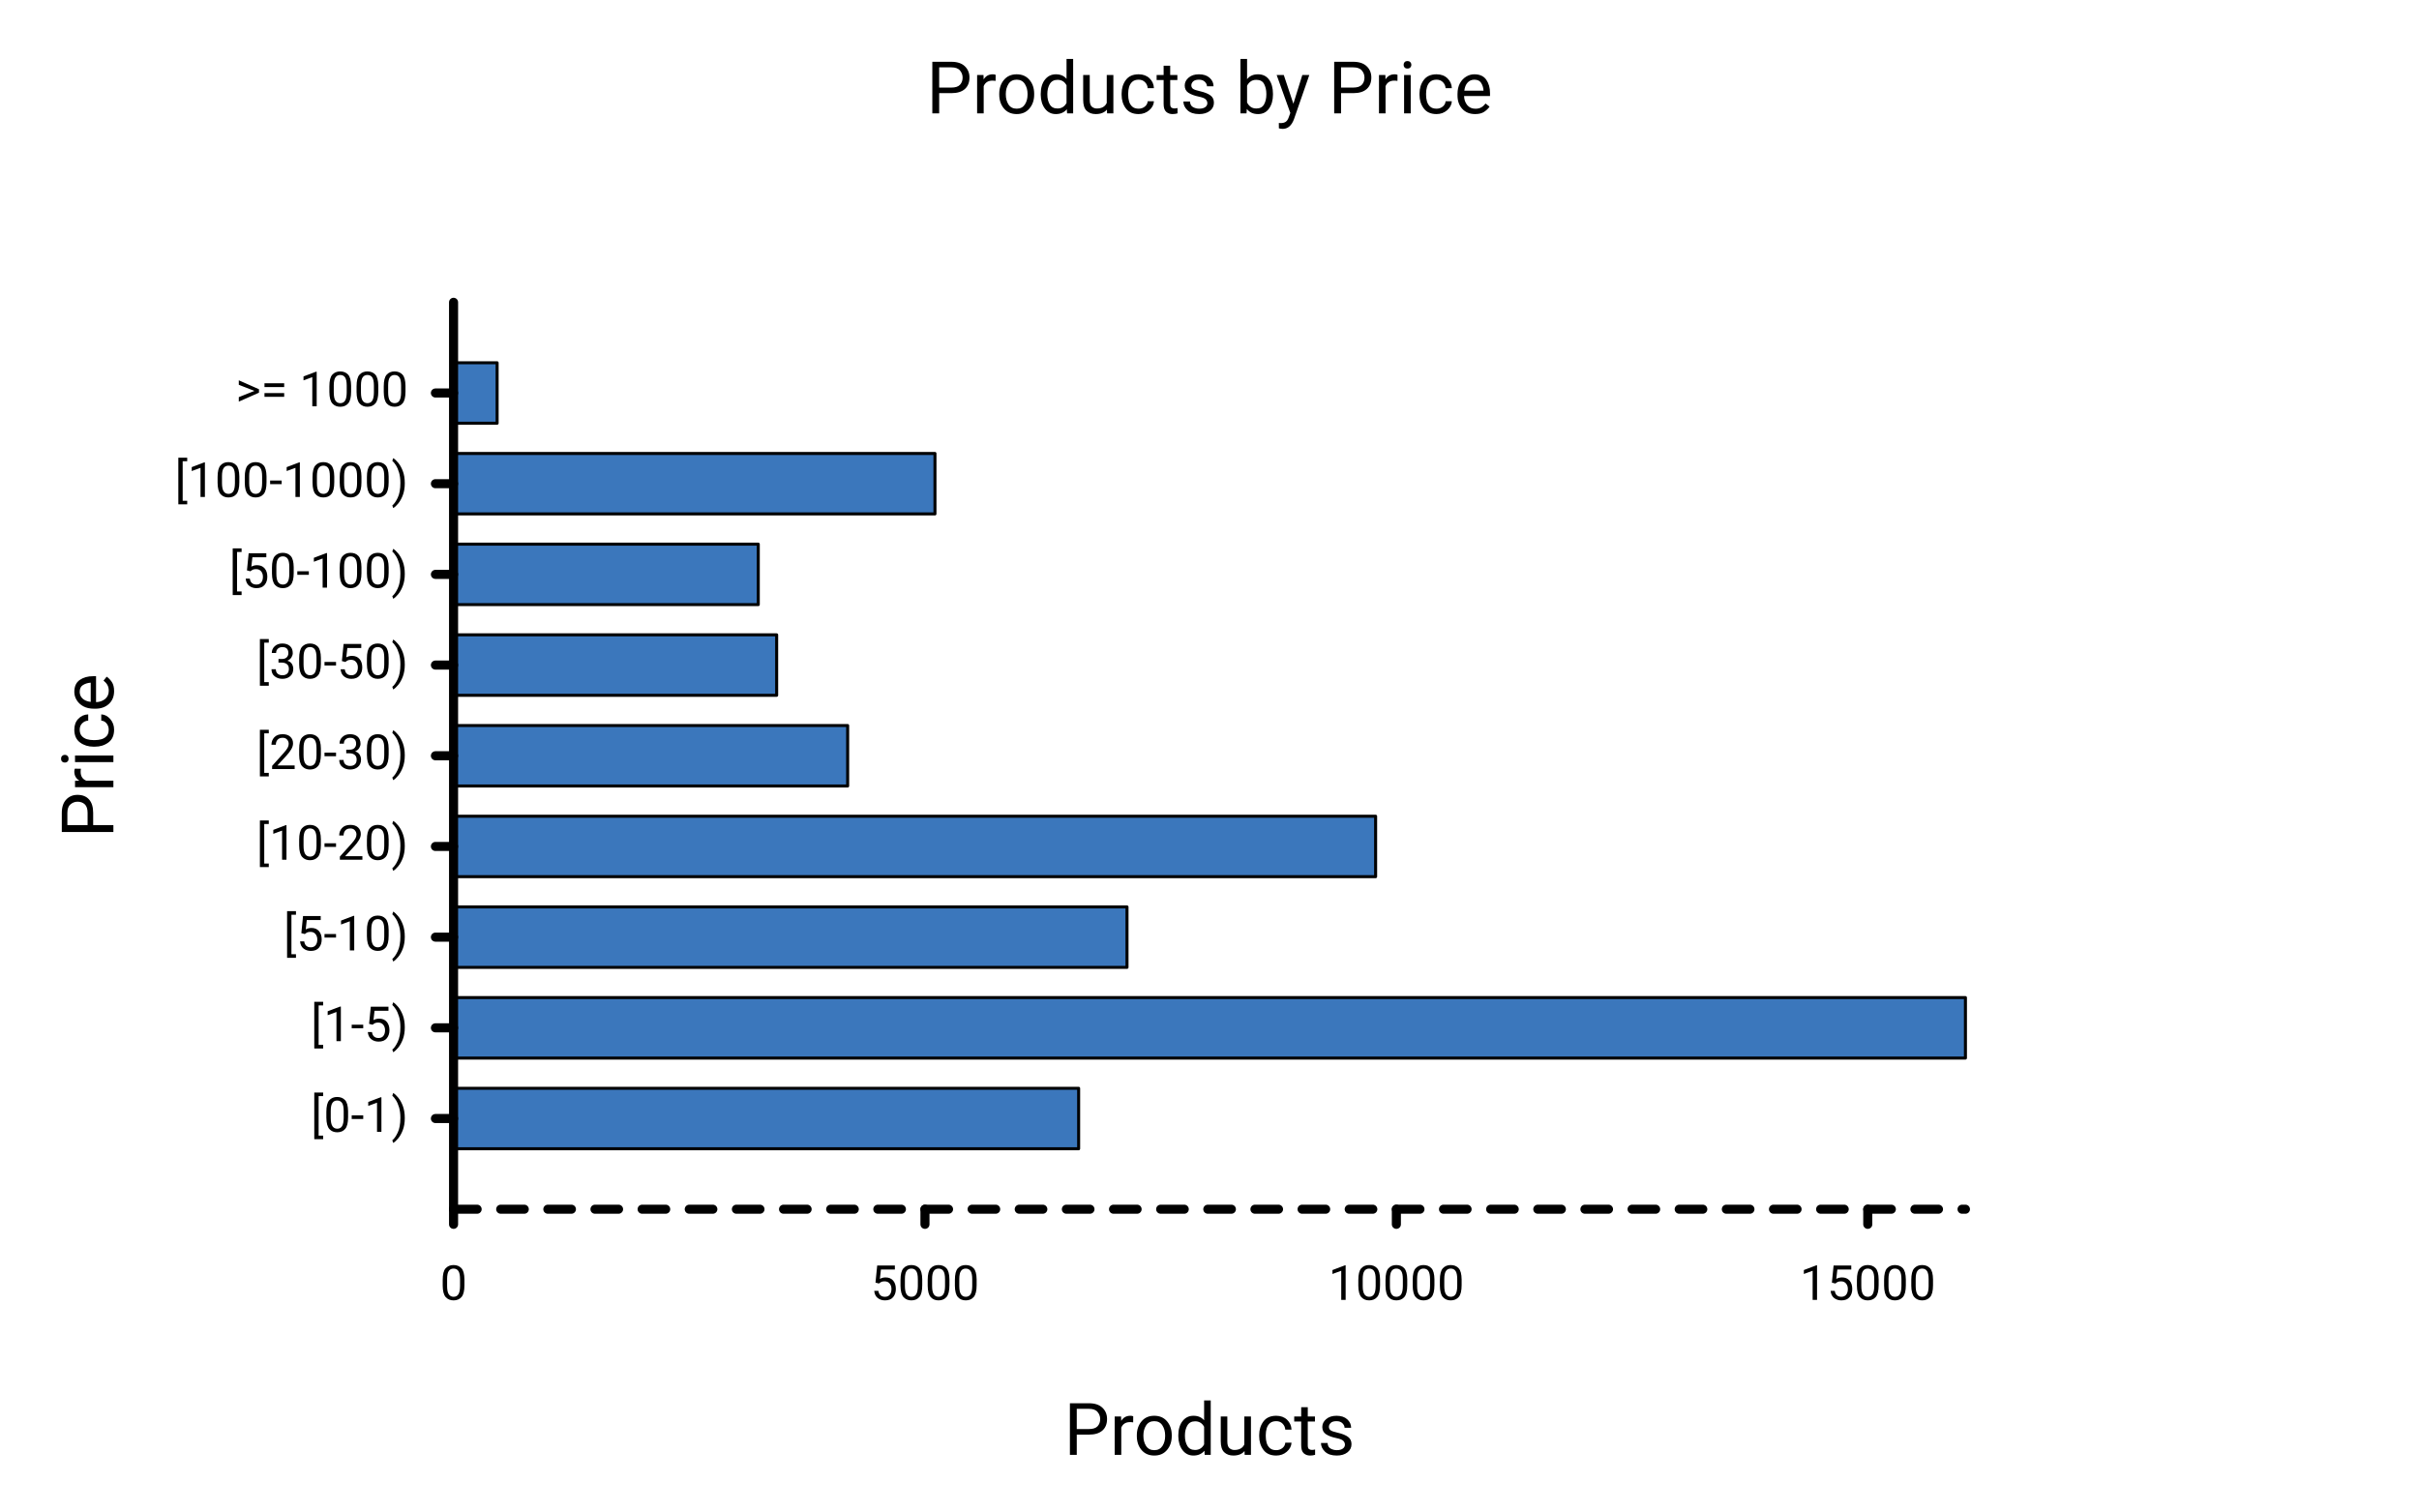
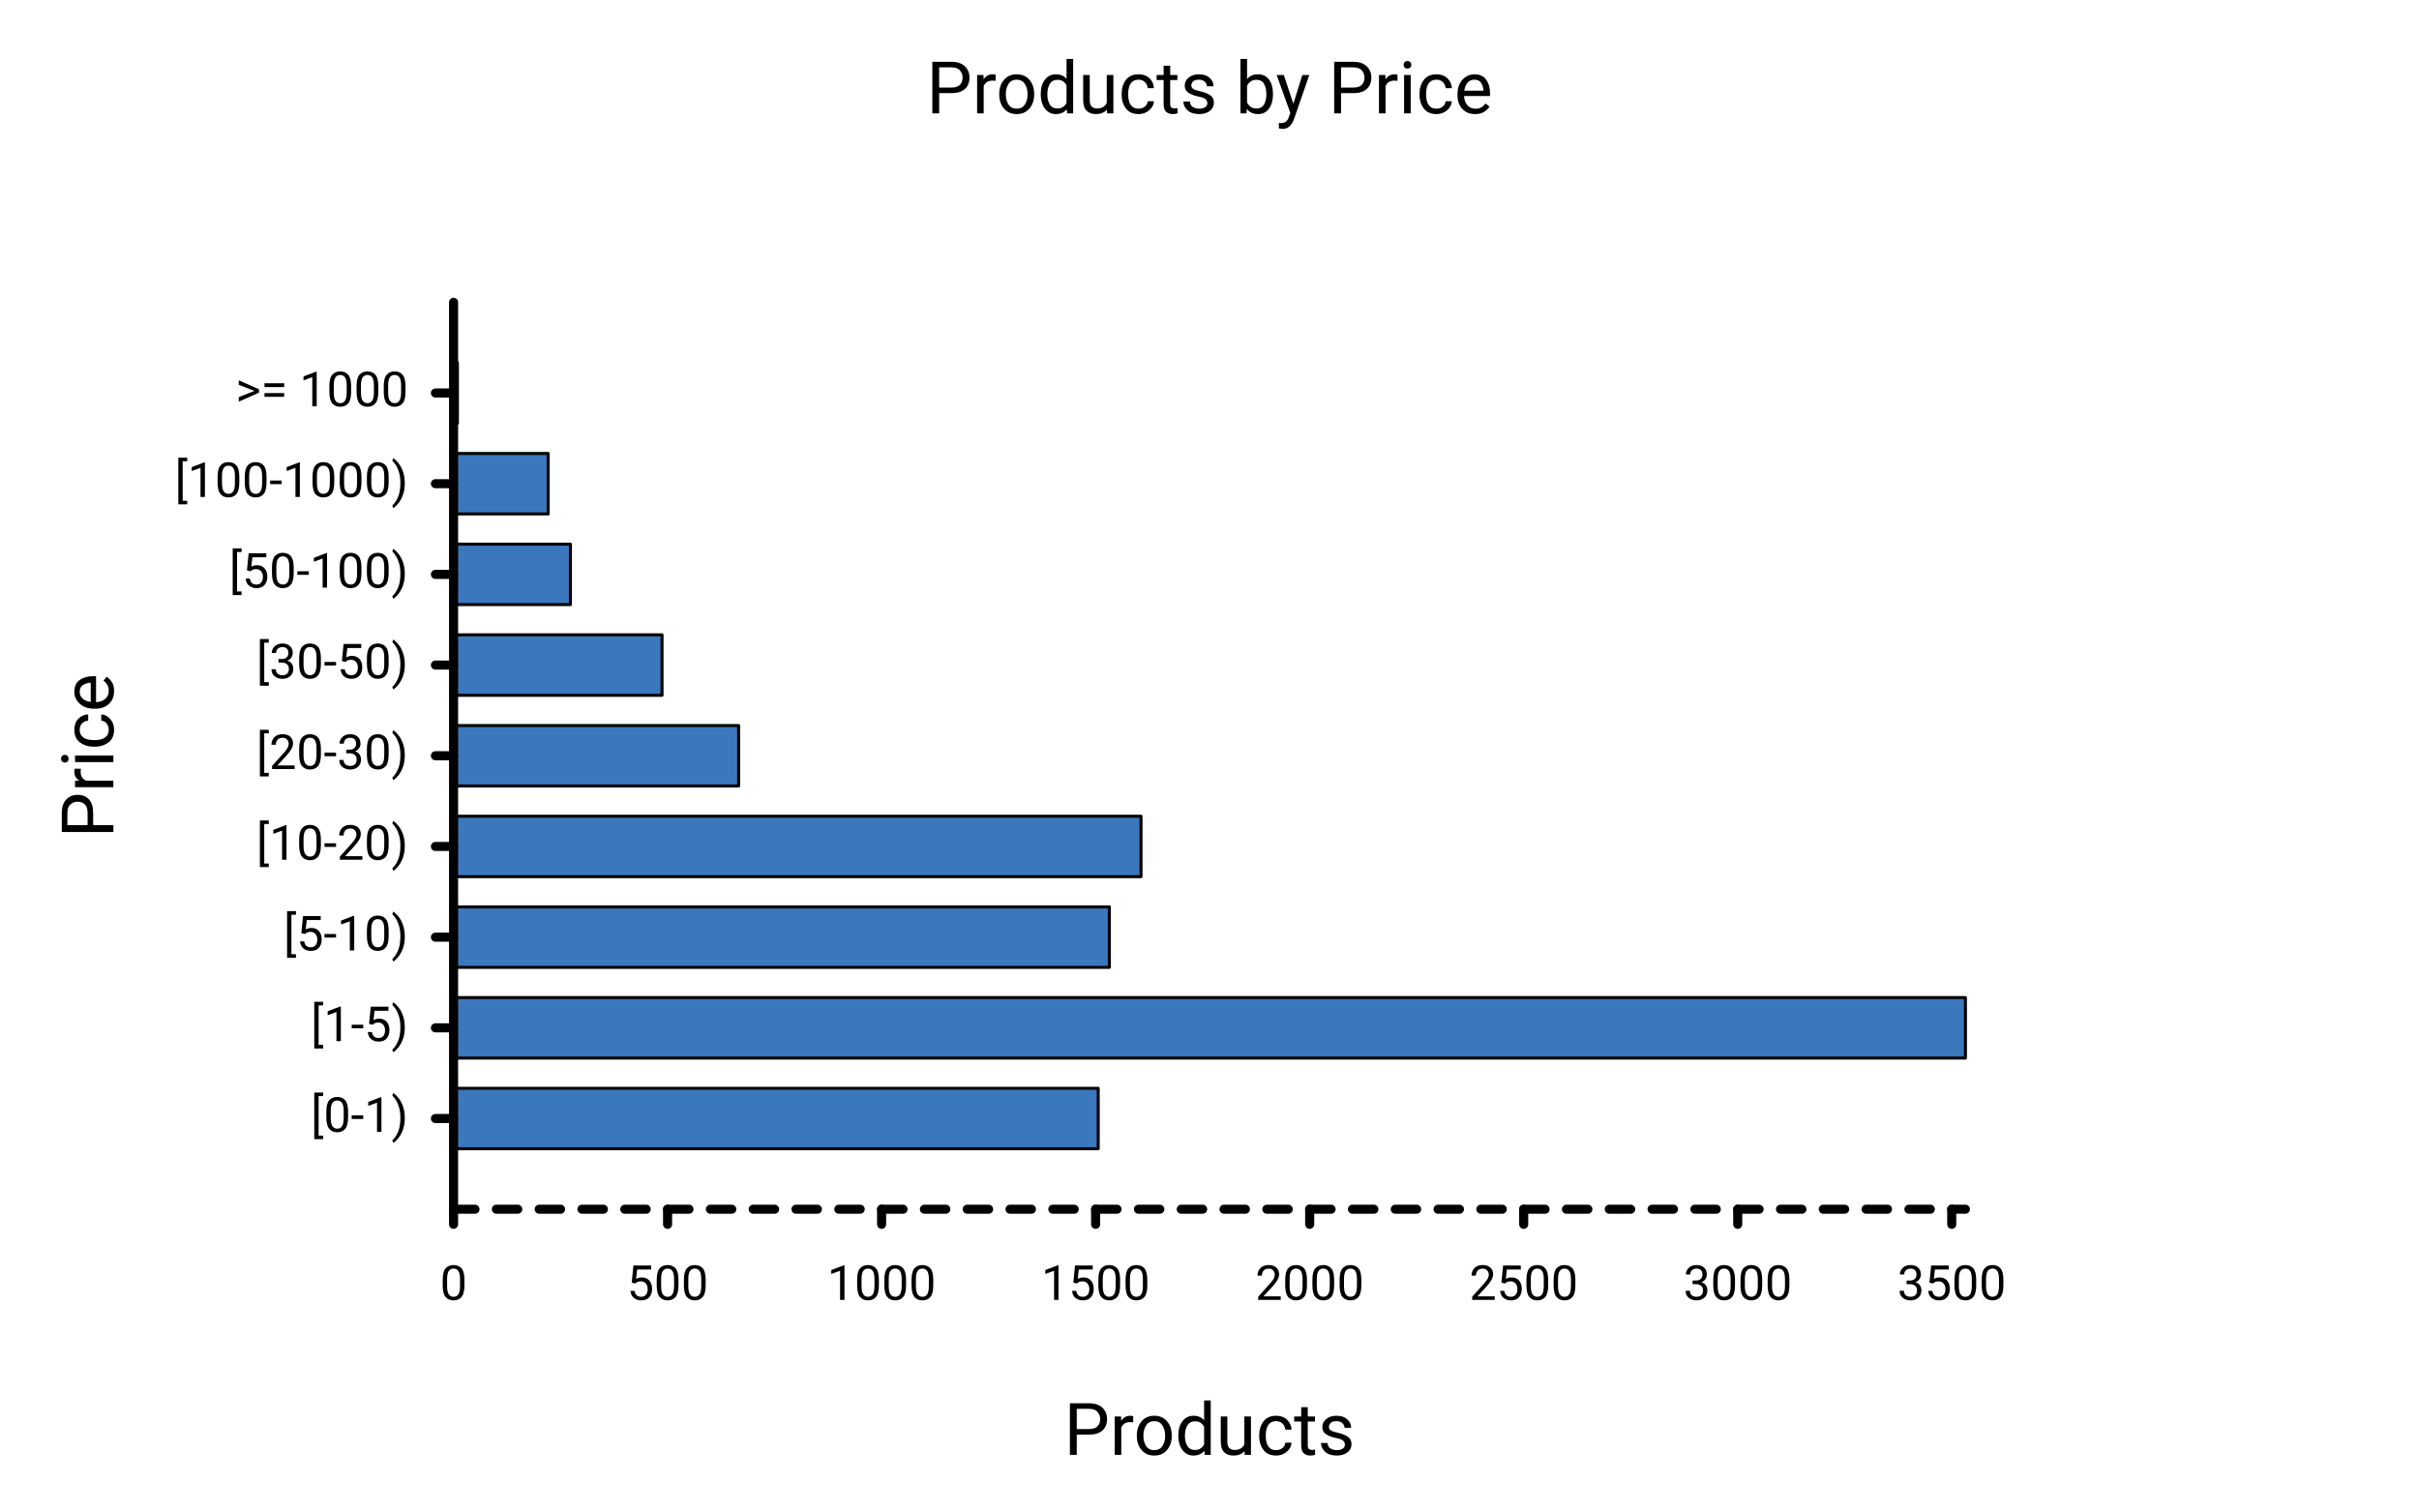
<svg xmlns="http://www.w3.org/2000/svg" class="poloto" width="800" height="500" viewBox="0 0 800 500">
  <style>
.poloto{
  stroke-linecap:round;
  stroke-linejoin:round;
  font-family:Roboto,sans-serif;
  font-size:16px;
}
.poloto_background{fill:AliceBlue;}
.poloto_scatter{stroke-width:7}
.poloto_line{stroke-width:2}
.poloto_text{fill: black;}
.poloto_name{font-size:24px;dominant-baseline:start;text-anchor:middle;}
.poloto_where{dominant-baseline:middle;text-anchor:start}
.poloto_text.poloto_legend{font-size:20px;dominant-baseline:middle;text-anchor:start;}
.poloto_text.poloto_ticks.poloto_y{dominant-baseline:middle;text-anchor:end}
.poloto_text.poloto_ticks.poloto_x{dominant-baseline:start;text-anchor:middle}
.poloto_imgs.poloto_ticks{stroke: black;stroke-width:3;fill:none;stroke-dasharray:none}
.poloto_grid{stroke:gray;stroke-width:0.5}

.poloto0.poloto_stroke{stroke:blue;}
.poloto1.poloto_stroke{stroke:red;}
.poloto2.poloto_stroke{stroke:green;}
.poloto3.poloto_stroke{stroke:gold;}
.poloto4.poloto_stroke{stroke:aqua;}
.poloto5.poloto_stroke{stroke:lime;}
.poloto6.poloto_stroke{stroke:orange;}
.poloto7.poloto_stroke{stroke:chocolate;}
.poloto0.poloto_fill{fill:blue;}
.poloto1.poloto_fill{fill:red;}
.poloto2.poloto_fill{fill:green;}
.poloto3.poloto_fill{fill:gold;}
.poloto4.poloto_fill{fill:aqua;}
.poloto5.poloto_fill{fill:lime;}
.poloto6.poloto_fill{fill:orange;}
.poloto7.poloto_fill{fill:chocolate;}

            .poloto_background{fill-opacity:0;}
            .poloto0.poloto_histo.poloto_imgs{fill:#3B77BC;stroke:black;stroke-width:1px}
            .poloto_grid{display:none}
            .poloto0.poloto_stroke{stroke:#3B77BC}
        
	</style>
  <circle r="1e5" class="poloto_background" />
  <g id="poloto_plot0" class="poloto_plot poloto_imgs poloto_histo poloto0 poloto_fill">
-     <rect x="150.00" y="360.00" width="206.722" height="20" />
+     <rect x="150.00" y="360.00" width="213.194" height="20" />
    <rect x="150.00" y="330.00" width="500" height="20" />
-     <rect x="150.00" y="300.00" width="222.718" height="20" />
-     <rect x="150.00" y="270.00" width="304.939" height="20" />
-     <rect x="150.00" y="240.00" width="130.332" height="20" />
-     <rect x="150.00" y="210.00" width="106.853" height="20" />
-     <rect x="150.00" y="180.00" width="100.773" height="20" />
-     <rect x="150.00" y="150.00" width="159.204" height="20" />
-     <rect x="150.00" y="120.00" width="14.405" height="20" />
+     <rect x="150.00" y="300.00" width="216.874" height="20" />
+     <rect x="150.00" y="270.00" width="227.35" height="20" />
+     <rect x="150.00" y="240.00" width="94.281" height="20" />
+     <rect x="150.00" y="210.00" width="68.941" height="20" />
+     <rect x="150.00" y="180.00" width="38.647" height="20" />
+     <rect x="150.00" y="150.00" width="31.285" height="20" />
+     <rect x="150.00" y="120.00" width="1.274" height="20" />
  </g>
  <text class="poloto_text poloto_name poloto_title" x="400.00" y="37.50">Products by Price</text>
  <text class="poloto_text poloto_name poloto_x" x="400.00" y="481.25">Products</text>
  <text class="poloto_text poloto_name poloto_y" x="37.50" y="250.00" transform="rotate(-90,37.50,250.00)">Price</text>
  <g class="poloto_text poloto_ticks poloto_y">
    <text x="135.00" y="370.00">[0-1)</text>
    <text x="135.00" y="340.00">[1-5)</text>
    <text x="135.00" y="310.00">[5-10)</text>
    <text x="135.00" y="280.00">[10-20)</text>
    <text x="135.00" y="250.00">[20-30)</text>
    <text x="135.00" y="220.00">[30-50)</text>
    <text x="135.00" y="190.00">[50-100)</text>
    <text x="135.00" y="160.00">[100-1000)</text>
    <text x="135.00" y="130.00">&gt;= 1000</text>
  </g>
  <g class="poloto_imgs poloto_ticks poloto_y">
    <line x1="150.00" x2="144.00" y1="370.00" y2="370.00" />
    <line x1="150.00" x2="144.00" y1="340.00" y2="340.00" />
    <line x1="150.00" x2="144.00" y1="310.00" y2="310.00" />
    <line x1="150.00" x2="144.00" y1="280.00" y2="280.00" />
    <line x1="150.00" x2="144.00" y1="250.00" y2="250.00" />
    <line x1="150.00" x2="144.00" y1="220.00" y2="220.00" />
    <line x1="150.00" x2="144.00" y1="190.00" y2="190.00" />
    <line x1="150.00" x2="144.00" y1="160.00" y2="160.00" />
    <line x1="150.00" x2="144.00" y1="130.00" y2="130.00" />
  </g>
  <g class="poloto_text poloto_ticks poloto_x">
    <text x="150.00" y="430.00">0</text>
-     <text x="305.90" y="430.00">5000</text>
-     <text x="461.80" y="430.00">10000</text>
-     <text x="617.70" y="430.00">15000</text>
+     <text x="220.78" y="430.00">500</text>
+     <text x="291.56" y="430.00">1000</text>
+     <text x="362.34" y="430.00">1500</text>
+     <text x="433.13" y="430.00">2000</text>
+     <text x="503.91" y="430.00">2500</text>
+     <text x="574.69" y="430.00">3000</text>
+     <text x="645.47" y="430.00">3500</text>
  </g>
  <g class="poloto_imgs poloto_ticks poloto_x">
    <line x1="150.00" x2="150.00" y1="400.00" y2="405.00" />
-     <line x1="305.90" x2="305.90" y1="400.00" y2="405.00" />
-     <line x1="461.80" x2="461.80" y1="400.00" y2="405.00" />
-     <line x1="617.70" x2="617.70" y1="400.00" y2="405.00" />
+     <line x1="220.78" x2="220.78" y1="400.00" y2="405.00" />
+     <line x1="291.56" x2="291.56" y1="400.00" y2="405.00" />
+     <line x1="362.34" x2="362.34" y1="400.00" y2="405.00" />
+     <line x1="433.13" x2="433.13" y1="400.00" y2="405.00" />
+     <line x1="503.91" x2="503.91" y1="400.00" y2="405.00" />
+     <line x1="574.69" x2="574.69" y1="400.00" y2="405.00" />
+     <line x1="645.47" x2="645.47" y1="400.00" y2="405.00" />
  </g>
  <g class="poloto_grid poloto_x">
    <line x1="150.00" x2="150.00" y1="400.00" y2="100.00" />
-     <line x1="305.90" x2="305.90" y1="400.00" y2="100.00" />
-     <line x1="461.80" x2="461.80" y1="400.00" y2="100.00" />
-     <line x1="617.70" x2="617.70" y1="400.00" y2="100.00" />
+     <line x1="220.78" x2="220.78" y1="400.00" y2="100.00" />
+     <line x1="291.56" x2="291.56" y1="400.00" y2="100.00" />
+     <line x1="362.34" x2="362.34" y1="400.00" y2="100.00" />
+     <line x1="433.13" x2="433.13" y1="400.00" y2="100.00" />
+     <line x1="503.91" x2="503.91" y1="400.00" y2="100.00" />
+     <line x1="574.69" x2="574.69" y1="400.00" y2="100.00" />
+     <line x1="645.47" x2="645.47" y1="400.00" y2="100.00" />
  </g>
-   <path class="poloto_imgs poloto_ticks poloto_x" style="stroke-dasharray:7.795;stroke-dashoffset:-0;" d=" M 150.00 400.00 L 650.00 400.00" />
+   <path class="poloto_imgs poloto_ticks poloto_x" style="stroke-dasharray:7.078;stroke-dashoffset:-0;" d=" M 150.00 400.00 L 650.00 400.00" />
  <path class="poloto_imgs poloto_ticks poloto_y" d=" M 150.00 400.00 L 150.00 100.00" />
</svg>
